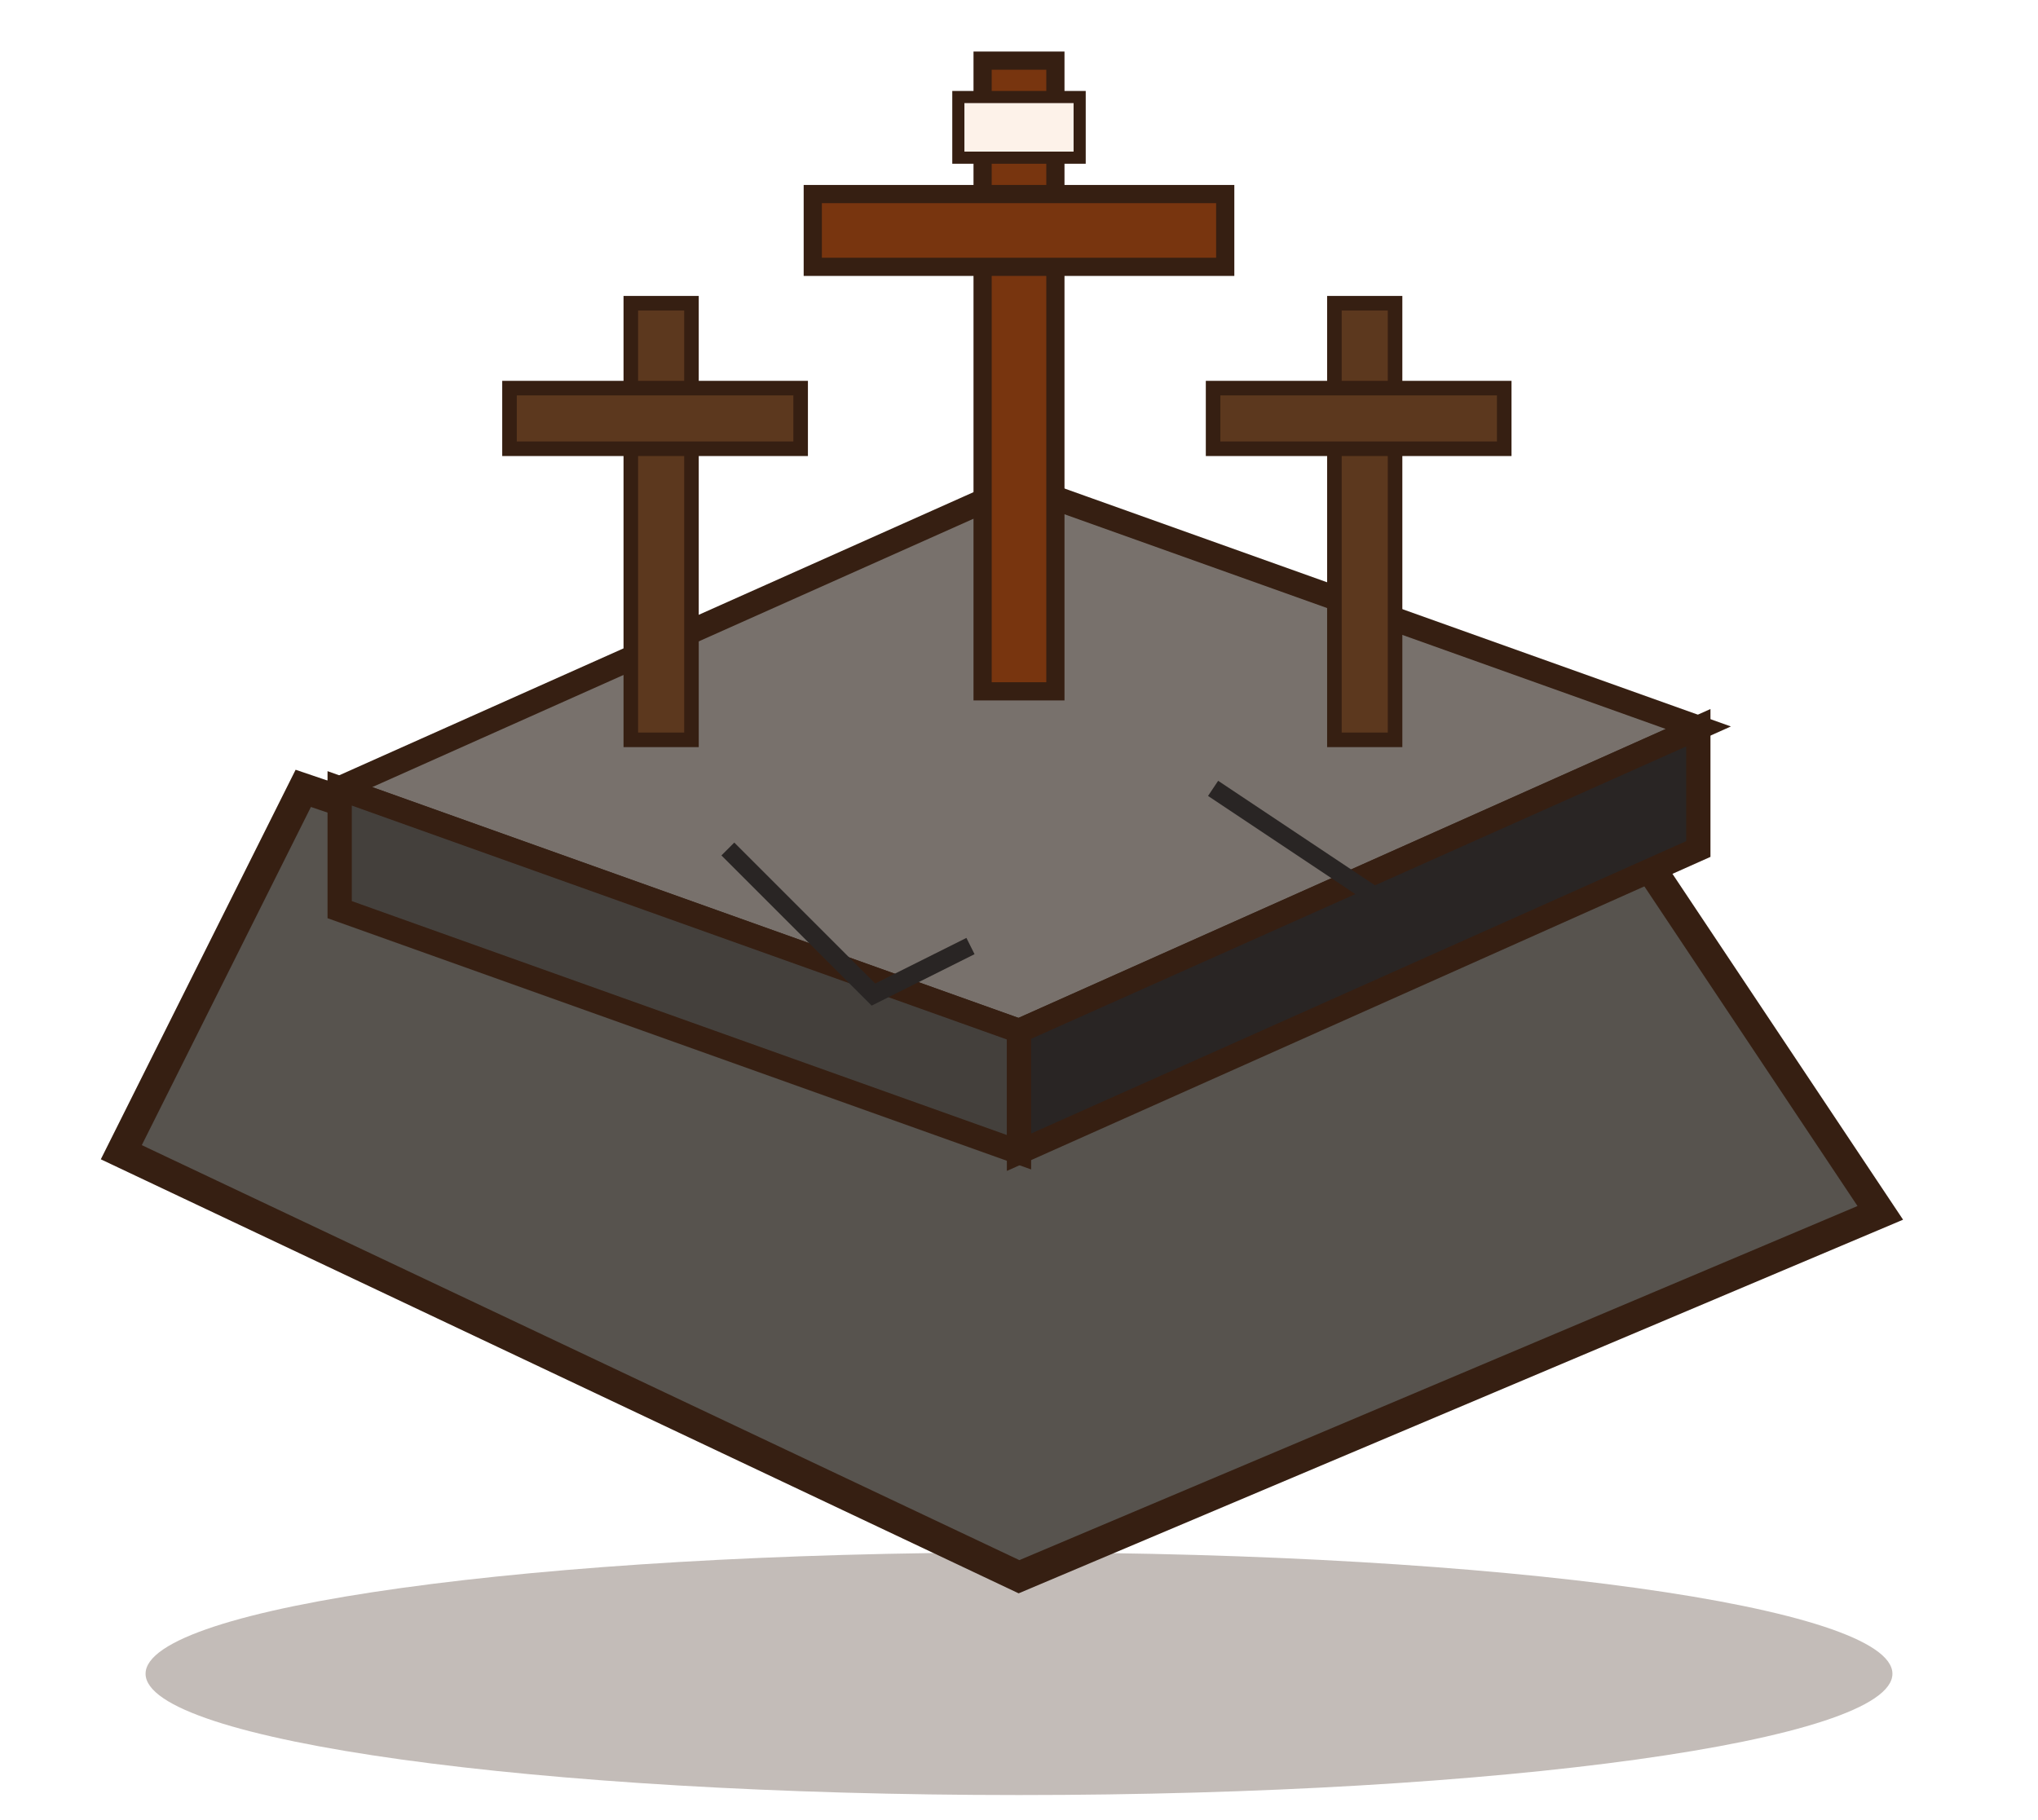
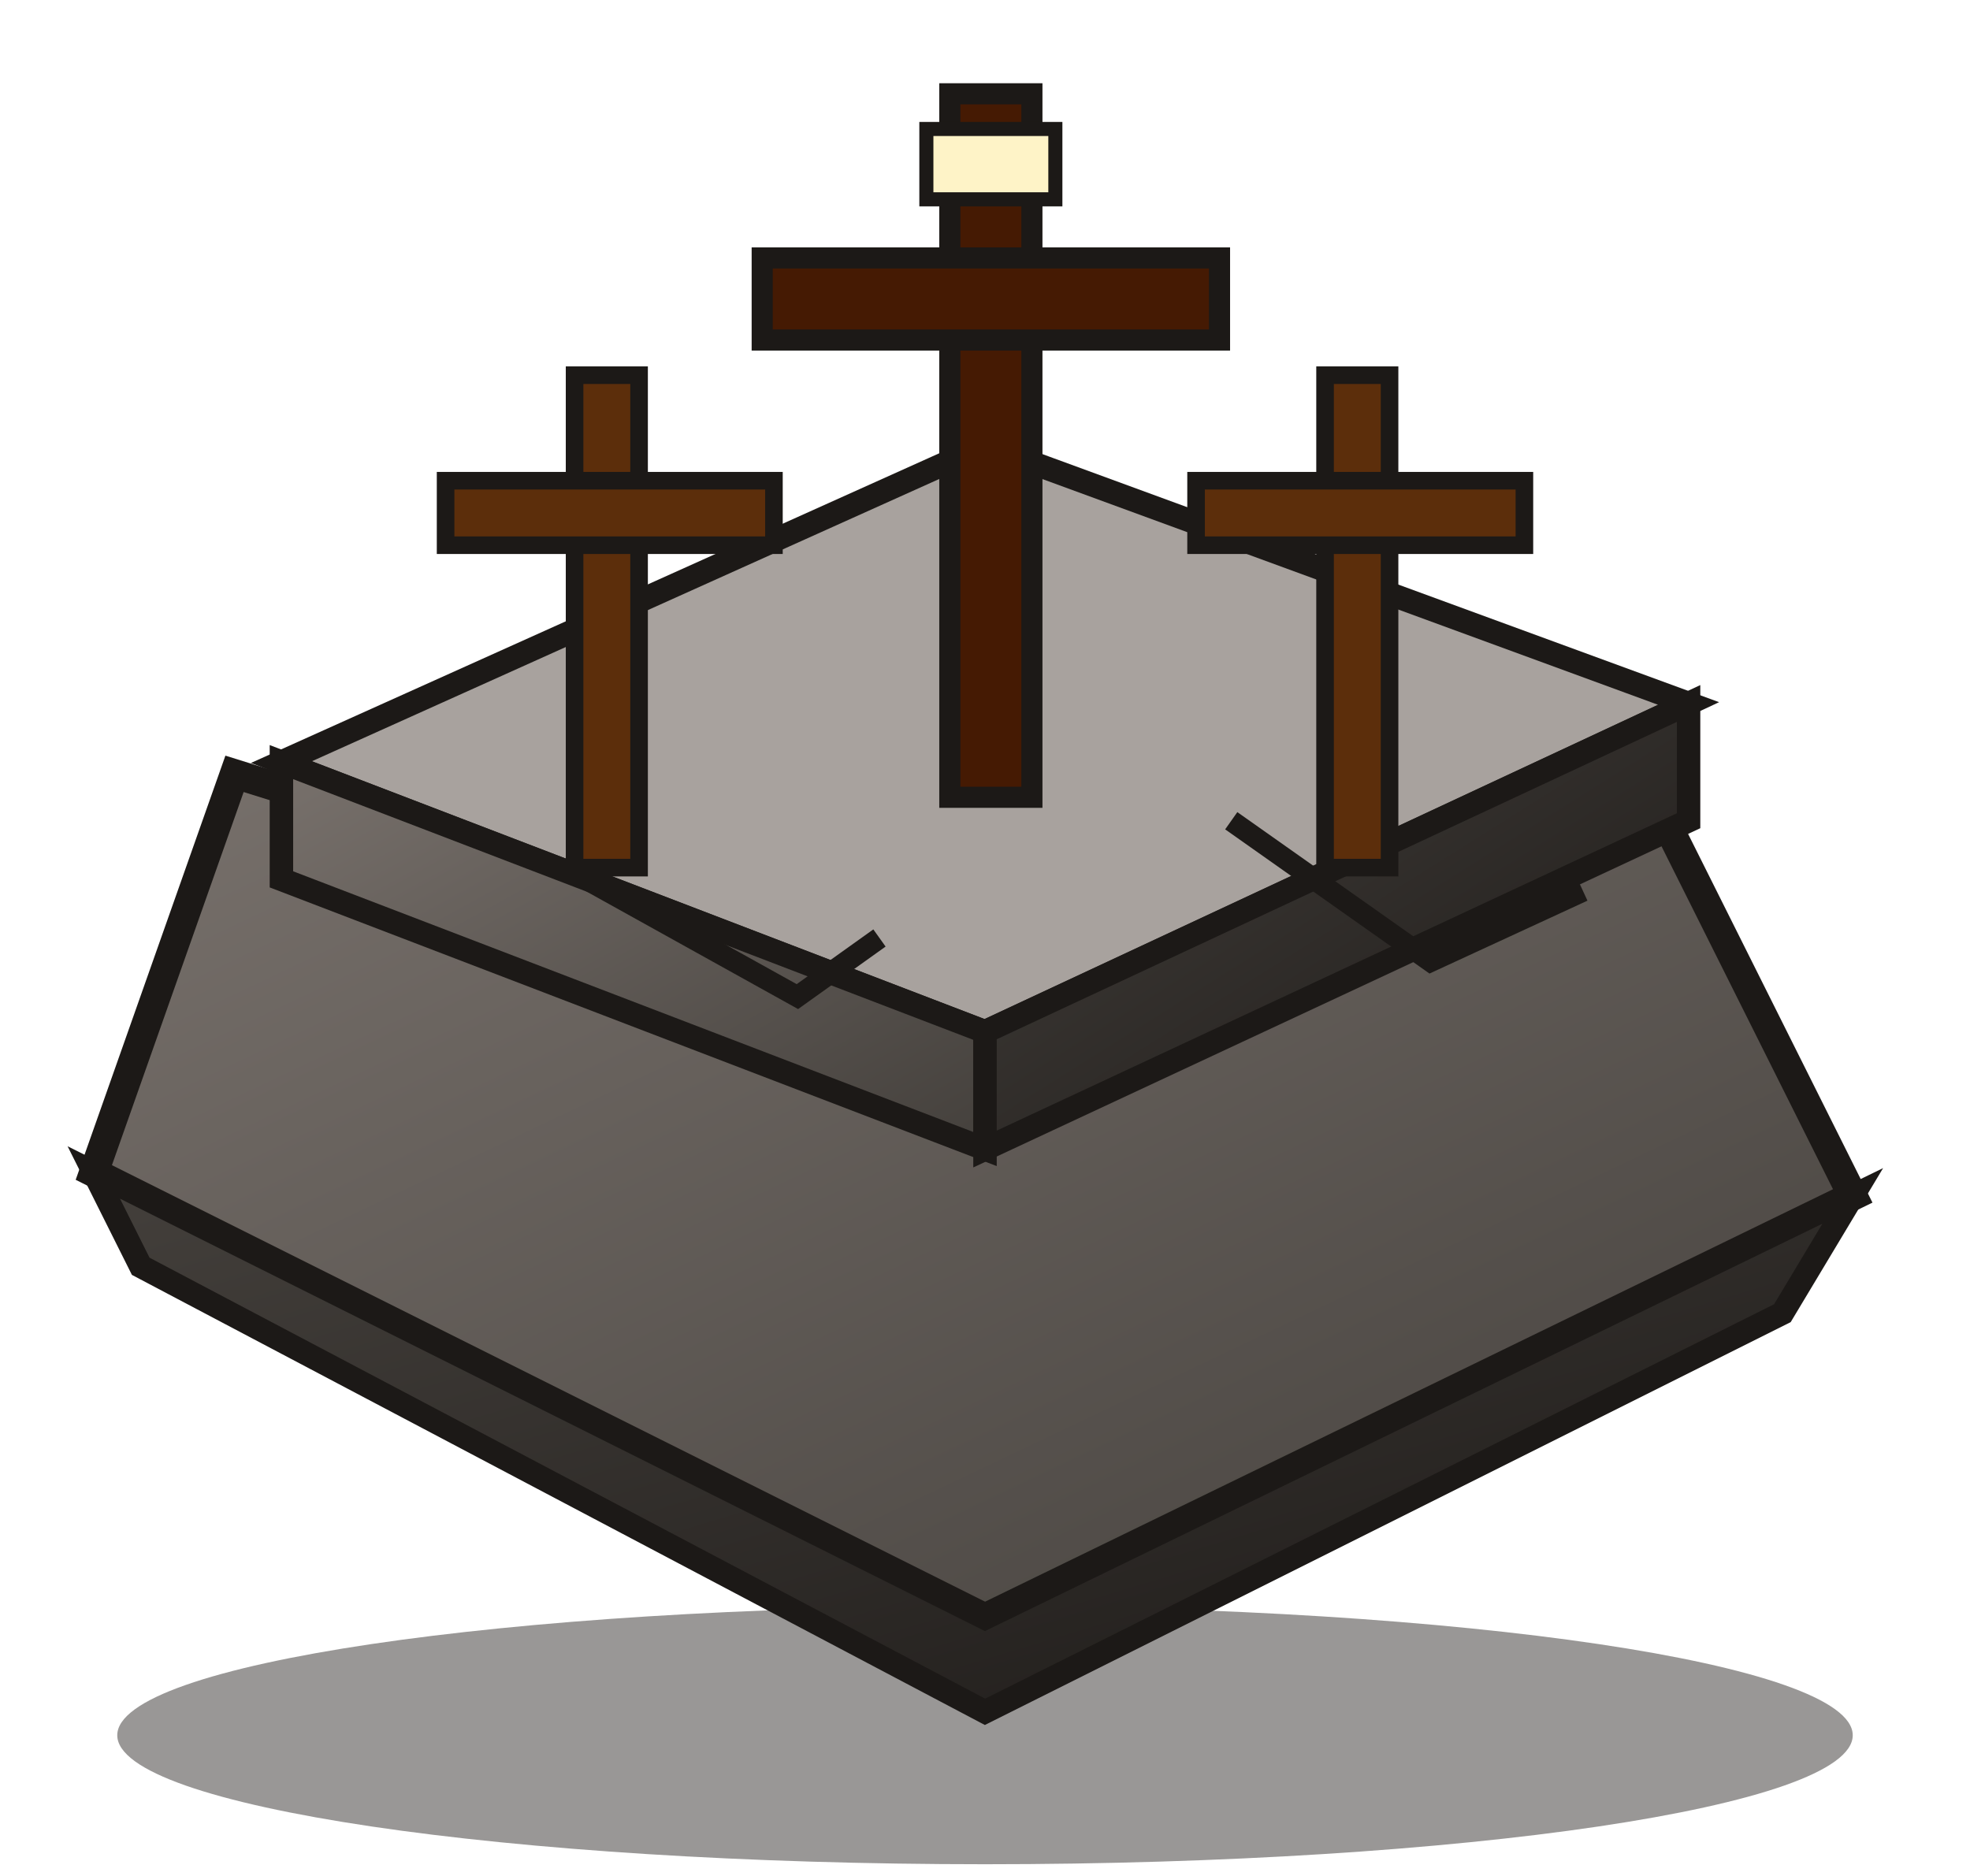
- <svg xmlns="http://www.w3.org/2000/svg" viewBox="0 0 168 150" width="168" height="150">
-   <ellipse cx="84" cy="138" rx="72" ry="10" fill="#361F12" opacity="0.3" />
-   <polygon points="84,130 155,100 135,70 84,85 25,65 10,95" fill="#57534E" stroke="#361F12" stroke-width="2.5" />
-   <polygon points="84,85 140,60 84,40 28,65" fill="#78716C" stroke="#361F12" stroke-width="2" />
-   <polygon points="28,65 84,85 84,95 28,75" fill="#44403C" stroke="#361F12" stroke-width="2" />
-   <polygon points="84,85 140,60 140,70 84,95" fill="#292524" stroke="#361F12" stroke-width="2" />
-   <path d="M 60,70 L 72,82 L 80,78 M 100,65 L 115,75" stroke="#292524" stroke-width="1.5" fill="none" />
-   <rect x="81" y="5" width="6" height="52" fill="#78350F" stroke="#361F12" stroke-width="1.5" />
-   <rect x="67" y="16" width="34" height="6" fill="#78350F" stroke="#361F12" stroke-width="1.5" />
-   <rect x="79" y="8" width="10" height="5" fill="#FDF2E9" stroke="#361F12" stroke-width="1" />
-   <rect x="52" y="25" width="5" height="36" fill="#5C381E" stroke="#361F12" stroke-width="1.2" />
-   <rect x="42" y="32" width="24" height="5" fill="#5C381E" stroke="#361F12" stroke-width="1.2" />
-   <rect x="110" y="25" width="5" height="36" fill="#5C381E" stroke="#361F12" stroke-width="1.2" />
-   <rect x="100" y="32" width="24" height="5" fill="#5C381E" stroke="#361F12" stroke-width="1.2" />
+ <svg xmlns="http://www.w3.org/2000/svg" viewBox="0 0 168 160" width="168" height="160">
+   <defs>
+     <linearGradient id="rockSun" x1="0%" y1="0%" x2="100%" y2="100%">
+       <stop offset="0%" stop-color="#78716C" />
+       <stop offset="100%" stop-color="#44403C" />
+     </linearGradient>
+     <linearGradient id="rockShade" x1="0%" y1="0%" x2="100%" y2="100%">
+       <stop offset="0%" stop-color="#44403C" />
+       <stop offset="100%" stop-color="#1C1917" />
+     </linearGradient>
+   </defs>
+   <ellipse cx="84" cy="148" rx="74" ry="11" fill="#1C1917" opacity="0.45" />
+   <polygon points="84,138 158,102 142,70 84,86 20,66 8,100" fill="url(#rockSun)" stroke="#1C1917" stroke-width="2.5" />
+   <polygon points="84,138 158,102 152,112 84,146 12,108 8,100" fill="url(#rockShade)" stroke="#1C1917" stroke-width="2" />
+   <polygon points="84,88 144,60 84,38 24,65" fill="#A8A29E" stroke="#1C1917" stroke-width="2" />
+   <polygon points="24,65 84,88 84,98 24,75" fill="url(#rockSun)" stroke="#1C1917" stroke-width="2" />
+   <polygon points="84,88 144,60 144,70 84,98" fill="url(#rockShade)" stroke="#1C1917" stroke-width="2" />
+   <path d="M 50,75 L 68,85 L 75,80 M 105,70 L 122,82 L 135,76" stroke="#1C1917" stroke-width="1.8" fill="none" />
+   <rect x="81" y="8" width="7" height="60" fill="#451A03" stroke="#1C1917" stroke-width="1.8" />
+   <rect x="65" y="22" width="39" height="7" fill="#451A03" stroke="#1C1917" stroke-width="1.8" />
+   <rect x="79" y="11" width="11" height="6" fill="#FEF3C7" stroke="#1C1917" stroke-width="1.2" />
+   <rect x="49" y="32" width="5.5" height="42" fill="#5C2E0B" stroke="#1C1917" stroke-width="1.5" />
+   <rect x="38" y="41" width="28" height="5.5" fill="#5C2E0B" stroke="#1C1917" stroke-width="1.5" />
+   <rect x="113" y="32" width="5.5" height="42" fill="#5C2E0B" stroke="#1C1917" stroke-width="1.5" />
+   <rect x="102" y="41" width="28" height="5.5" fill="#5C2E0B" stroke="#1C1917" stroke-width="1.5" />
</svg>
